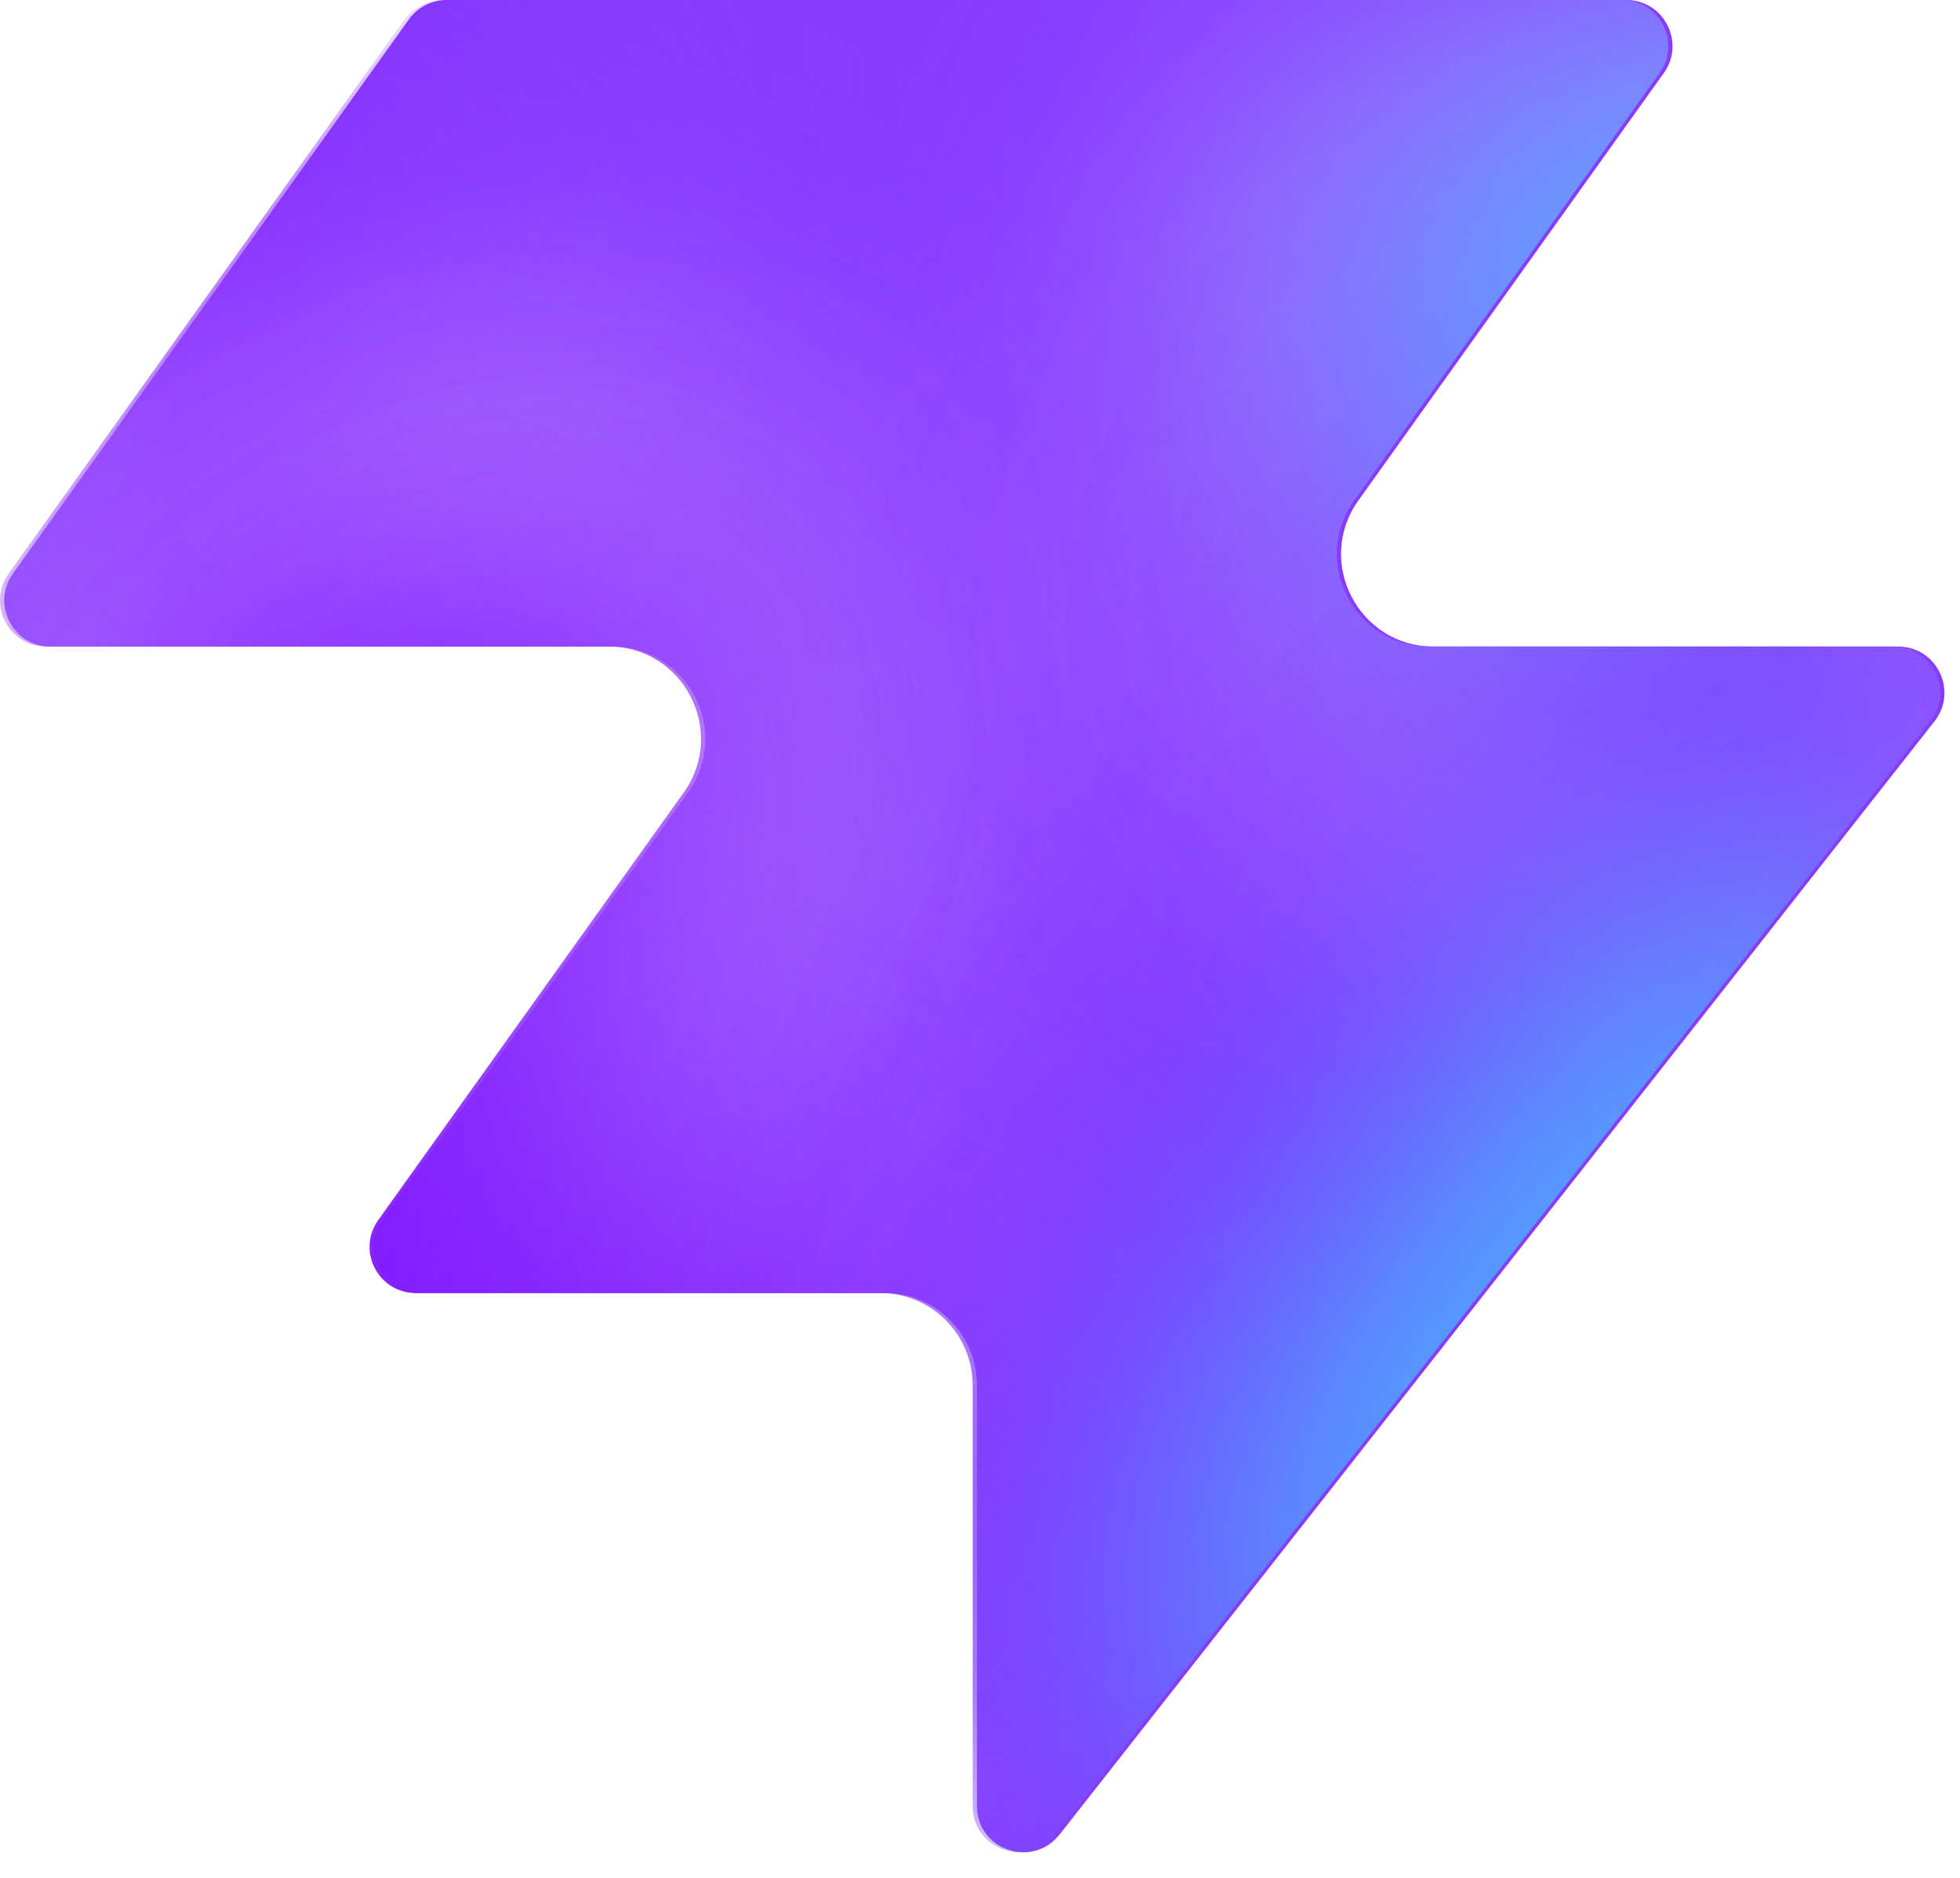
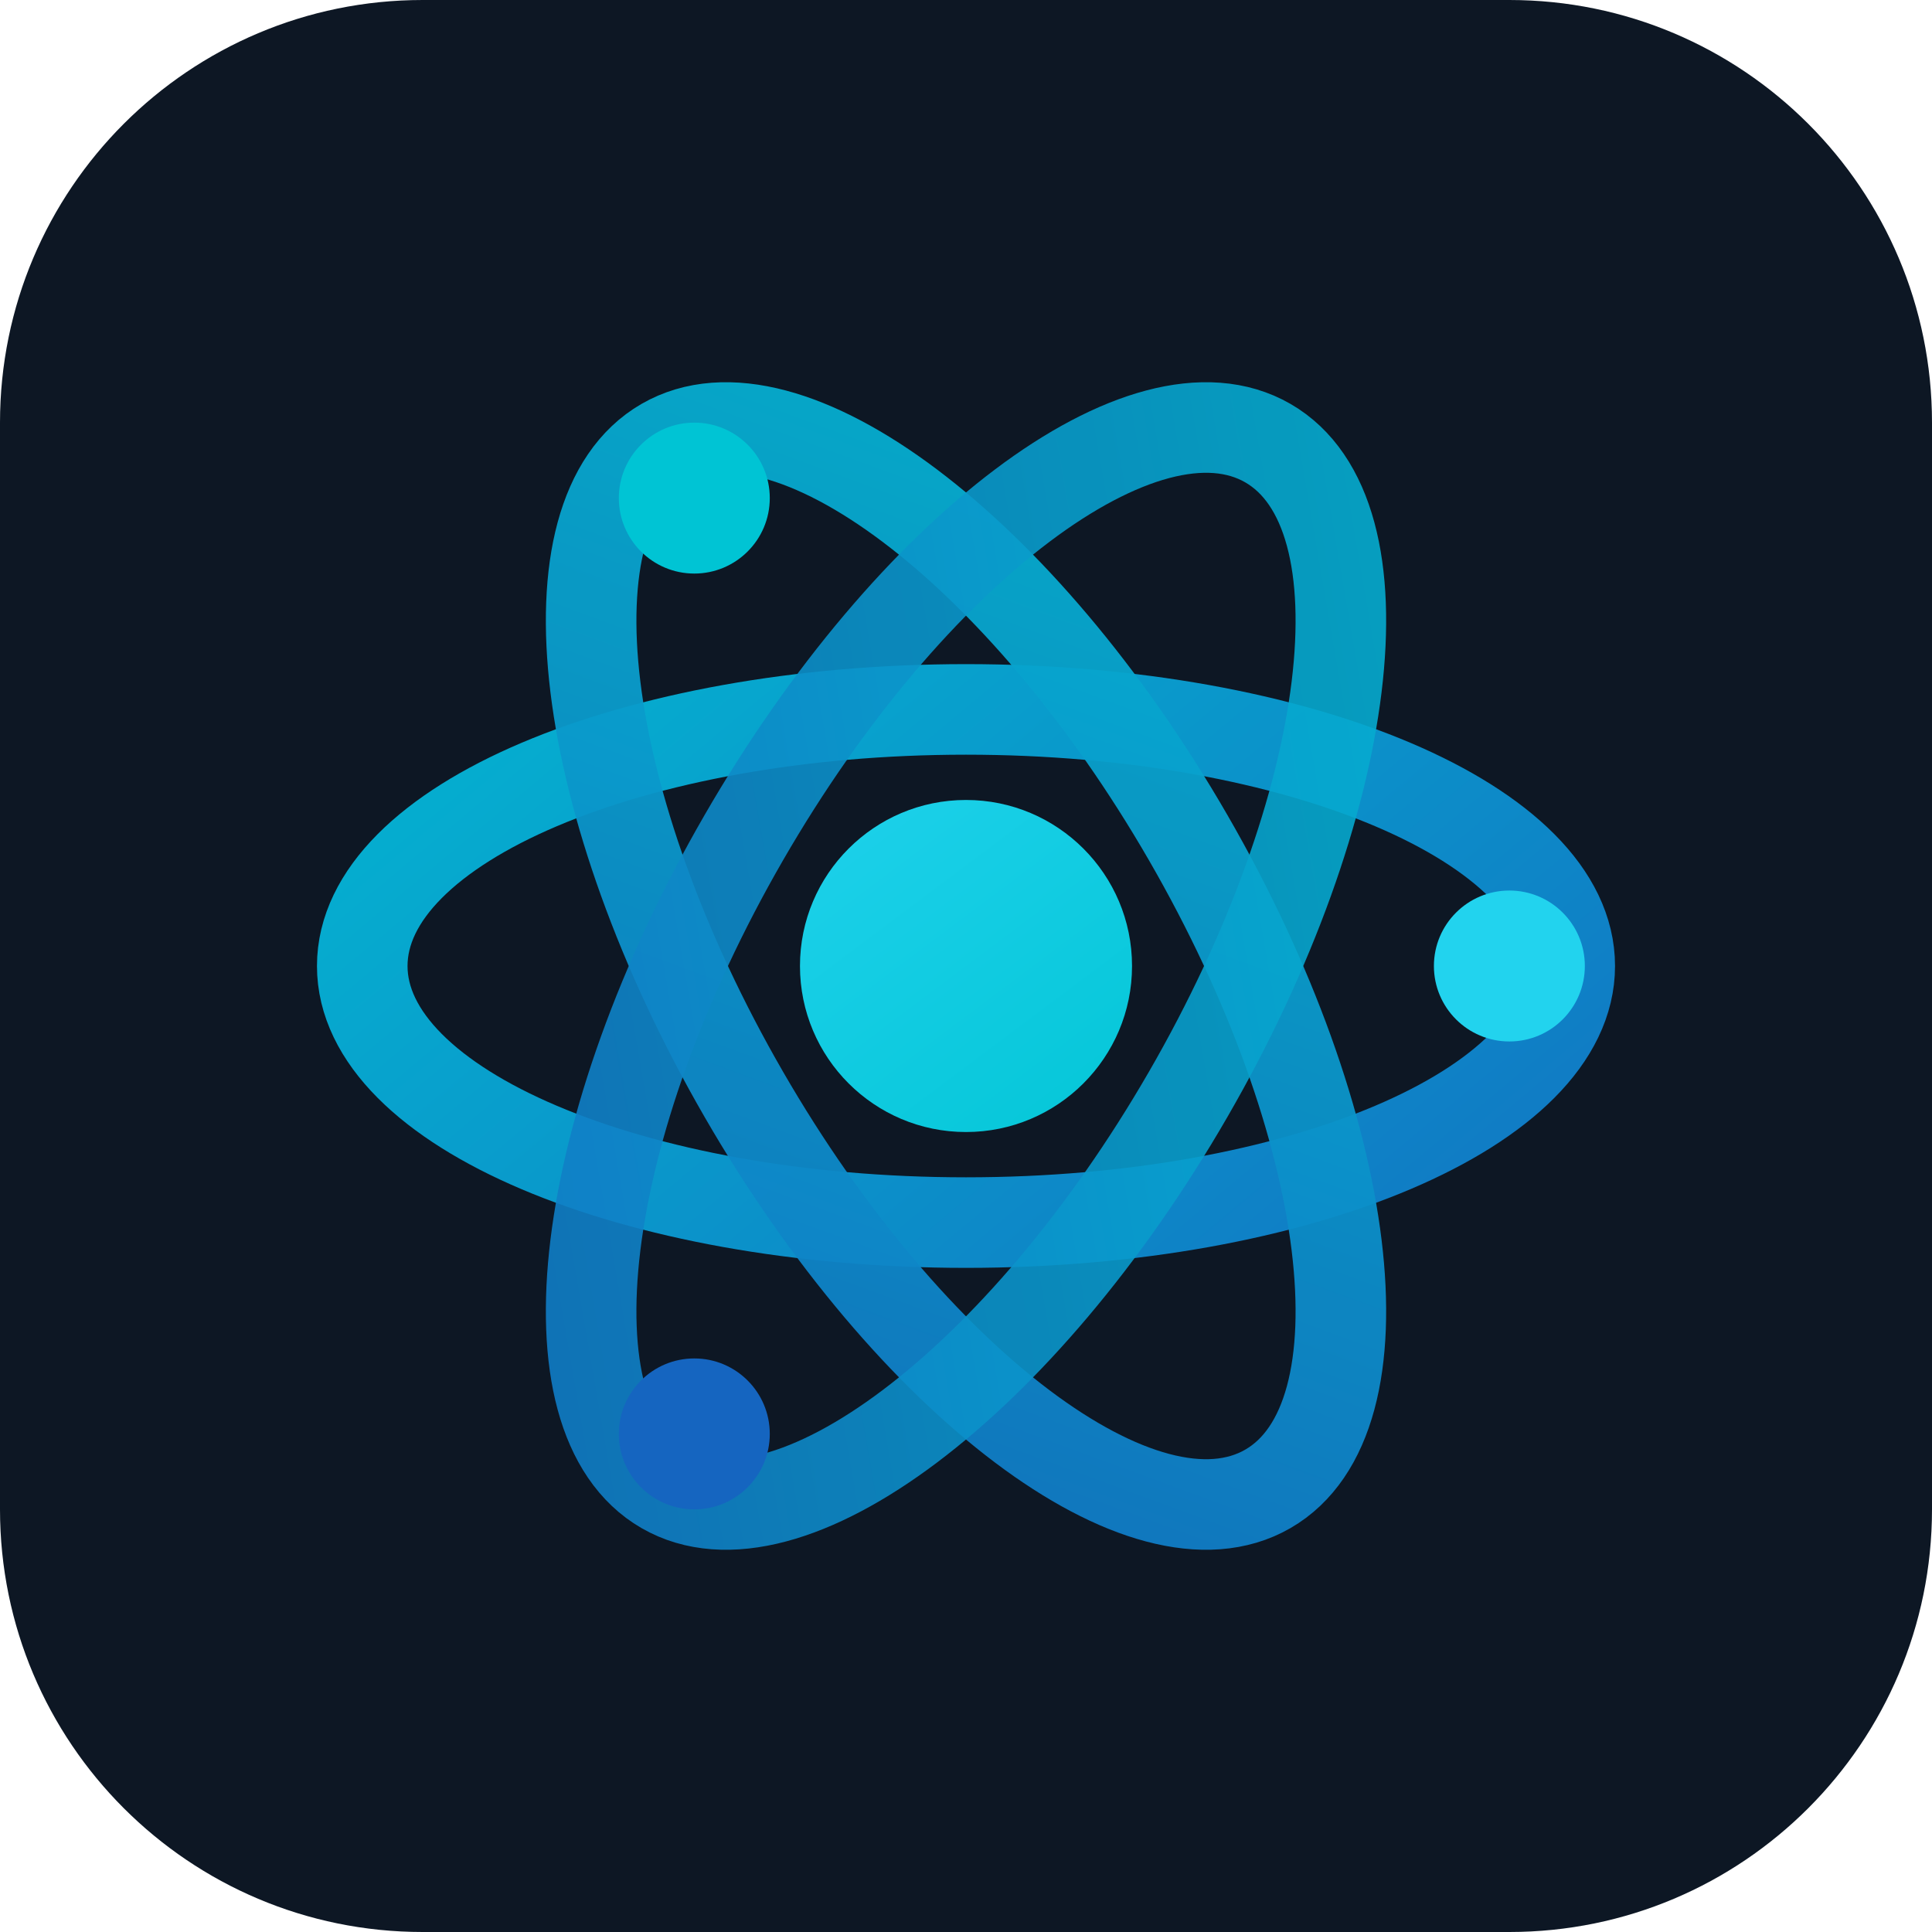
- <svg xmlns="http://www.w3.org/2000/svg" width="48" height="46" fill="none" viewBox="0 0 48 46">
-   <path fill="#863bff" d="M25.946 44.938c-.664.845-2.021.375-2.021-.698V33.937a2.26 2.26 0 0 0-2.262-2.262H10.287c-.92 0-1.456-1.04-.92-1.788l7.48-10.471c1.07-1.497 0-3.578-1.842-3.578H1.237c-.92 0-1.456-1.04-.92-1.788L10.013.474c.214-.297.556-.474.92-.474h28.894c.92 0 1.456 1.04.92 1.788l-7.48 10.471c-1.07 1.498 0 3.579 1.842 3.579h11.377c.943 0 1.473 1.088.89 1.83L25.947 44.94z" style="fill:#863bff;fill:color(display-p3 .525 .23 1);fill-opacity:1" />
-   <mask id="a" width="48" height="46" x="0" y="0" maskUnits="userSpaceOnUse" style="mask-type:alpha">
-     <path fill="#000" d="M25.842 44.938c-.664.844-2.021.375-2.021-.698V33.937a2.26 2.26 0 0 0-2.262-2.262H10.183c-.92 0-1.456-1.04-.92-1.788l7.48-10.471c1.07-1.498 0-3.579-1.842-3.579H1.133c-.92 0-1.456-1.04-.92-1.787L9.91.473c.214-.297.556-.474.92-.474h28.894c.92 0 1.456 1.04.92 1.788l-7.48 10.471c-1.07 1.498 0 3.578 1.842 3.578h11.377c.943 0 1.473 1.088.89 1.832L25.843 44.94z" style="fill:#000;fill-opacity:1" />
-   </mask>
-   <g mask="url(#a)">
-     <g filter="url(#b)">
-       <ellipse cx="5.508" cy="14.704" fill="#ede6ff" rx="5.508" ry="14.704" style="fill:#ede6ff;fill:color(display-p3 .927 .903 1);fill-opacity:1" transform="matrix(.00324 1 1 -.00324 -4.47 31.516)" />
-     </g>
-     <g filter="url(#c)">
-       <ellipse cx="10.399" cy="29.851" fill="#ede6ff" rx="10.399" ry="29.851" style="fill:#ede6ff;fill:color(display-p3 .927 .903 1);fill-opacity:1" transform="matrix(.00324 1 1 -.00324 -39.328 7.883)" />
-     </g>
-     <g filter="url(#d)">
-       <ellipse cx="5.508" cy="30.487" fill="#7e14ff" rx="5.508" ry="30.487" style="fill:#7e14ff;fill:color(display-p3 .492 .077 1);fill-opacity:1" transform="rotate(89.814 -25.913 -14.639)scale(1 -1)" />
-     </g>
-     <g filter="url(#e)">
-       <ellipse cx="5.508" cy="30.599" fill="#7e14ff" rx="5.508" ry="30.599" style="fill:#7e14ff;fill:color(display-p3 .492 .077 1);fill-opacity:1" transform="rotate(89.814 -32.644 -3.334)scale(1 -1)" />
-     </g>
-     <g filter="url(#f)">
-       <ellipse cx="5.508" cy="30.599" fill="#7e14ff" rx="5.508" ry="30.599" style="fill:#7e14ff;fill:color(display-p3 .492 .077 1);fill-opacity:1" transform="matrix(.00324 1 1 -.00324 -34.34 30.47)" />
-     </g>
-     <g filter="url(#g)">
-       <ellipse cx="14.072" cy="22.078" fill="#ede6ff" rx="14.072" ry="22.078" style="fill:#ede6ff;fill:color(display-p3 .927 .903 1);fill-opacity:1" transform="rotate(93.35 24.506 48.493)scale(-1 1)" />
-     </g>
-     <g filter="url(#h)">
-       <ellipse cx="3.47" cy="21.501" fill="#7e14ff" rx="3.47" ry="21.501" style="fill:#7e14ff;fill:color(display-p3 .492 .077 1);fill-opacity:1" transform="rotate(89.009 28.708 47.59)scale(-1 1)" />
-     </g>
-     <g filter="url(#i)">
-       <ellipse cx="3.47" cy="21.501" fill="#7e14ff" rx="3.47" ry="21.501" style="fill:#7e14ff;fill:color(display-p3 .492 .077 1);fill-opacity:1" transform="rotate(89.009 28.708 47.59)scale(-1 1)" />
-     </g>
-     <g filter="url(#j)">
-       <ellipse cx=".387" cy="8.972" fill="#7e14ff" rx="4.407" ry="29.108" style="fill:#7e14ff;fill:color(display-p3 .492 .077 1);fill-opacity:1" transform="rotate(39.51 .387 8.972)" />
-     </g>
-     <g filter="url(#k)">
-       <ellipse cx="47.523" cy="-6.092" fill="#7e14ff" rx="4.407" ry="29.108" style="fill:#7e14ff;fill:color(display-p3 .492 .077 1);fill-opacity:1" transform="rotate(37.892 47.523 -6.092)" />
-     </g>
-     <g filter="url(#l)">
-       <ellipse cx="41.412" cy="6.333" fill="#47bfff" rx="5.971" ry="9.665" style="fill:#47bfff;fill:color(display-p3 .28 .748 1);fill-opacity:1" transform="rotate(37.892 41.412 6.333)" />
-     </g>
-     <g filter="url(#m)">
-       <ellipse cx="-1.879" cy="38.332" fill="#7e14ff" rx="4.407" ry="29.108" style="fill:#7e14ff;fill:color(display-p3 .492 .077 1);fill-opacity:1" transform="rotate(37.892 -1.88 38.332)" />
-     </g>
-     <g filter="url(#n)">
-       <ellipse cx="-1.879" cy="38.332" fill="#7e14ff" rx="4.407" ry="29.108" style="fill:#7e14ff;fill:color(display-p3 .492 .077 1);fill-opacity:1" transform="rotate(37.892 -1.88 38.332)" />
-     </g>
-     <g filter="url(#o)">
-       <ellipse cx="35.651" cy="29.907" fill="#7e14ff" rx="4.407" ry="29.108" style="fill:#7e14ff;fill:color(display-p3 .492 .077 1);fill-opacity:1" transform="rotate(37.892 35.651 29.907)" />
-     </g>
-     <g filter="url(#p)">
-       <ellipse cx="38.418" cy="32.4" fill="#47bfff" rx="5.971" ry="15.297" style="fill:#47bfff;fill:color(display-p3 .28 .748 1);fill-opacity:1" transform="rotate(37.892 38.418 32.4)" />
-     </g>
-   </g>
+ <svg xmlns="http://www.w3.org/2000/svg" width="64" height="64" viewBox="0 0 64 64" fill="none">
  <defs>
-     <filter id="b" width="60.045" height="41.654" x="-19.77" y="16.149" color-interpolation-filters="sRGB" filterUnits="userSpaceOnUse">
-       <feFlood flood-opacity="0" result="BackgroundImageFix" />
-       <feBlend in="SourceGraphic" in2="BackgroundImageFix" result="shape" />
-       <feGaussianBlur result="effect1_foregroundBlur_2002_17158" stdDeviation="7.659" />
-     </filter>
-     <filter id="c" width="90.34" height="51.437" x="-54.613" y="-7.533" color-interpolation-filters="sRGB" filterUnits="userSpaceOnUse">
-       <feFlood flood-opacity="0" result="BackgroundImageFix" />
-       <feBlend in="SourceGraphic" in2="BackgroundImageFix" result="shape" />
-       <feGaussianBlur result="effect1_foregroundBlur_2002_17158" stdDeviation="7.659" />
-     </filter>
-     <filter id="d" width="79.355" height="29.4" x="-49.64" y="2.03" color-interpolation-filters="sRGB" filterUnits="userSpaceOnUse">
-       <feFlood flood-opacity="0" result="BackgroundImageFix" />
-       <feBlend in="SourceGraphic" in2="BackgroundImageFix" result="shape" />
-       <feGaussianBlur result="effect1_foregroundBlur_2002_17158" stdDeviation="4.596" />
-     </filter>
-     <filter id="e" width="79.579" height="29.4" x="-45.045" y="20.029" color-interpolation-filters="sRGB" filterUnits="userSpaceOnUse">
-       <feFlood flood-opacity="0" result="BackgroundImageFix" />
-       <feBlend in="SourceGraphic" in2="BackgroundImageFix" result="shape" />
-       <feGaussianBlur result="effect1_foregroundBlur_2002_17158" stdDeviation="4.596" />
-     </filter>
-     <filter id="f" width="79.579" height="29.4" x="-43.513" y="21.178" color-interpolation-filters="sRGB" filterUnits="userSpaceOnUse">
-       <feFlood flood-opacity="0" result="BackgroundImageFix" />
-       <feBlend in="SourceGraphic" in2="BackgroundImageFix" result="shape" />
-       <feGaussianBlur result="effect1_foregroundBlur_2002_17158" stdDeviation="4.596" />
-     </filter>
-     <filter id="g" width="74.749" height="58.852" x="15.756" y="-17.901" color-interpolation-filters="sRGB" filterUnits="userSpaceOnUse">
-       <feFlood flood-opacity="0" result="BackgroundImageFix" />
-       <feBlend in="SourceGraphic" in2="BackgroundImageFix" result="shape" />
-       <feGaussianBlur result="effect1_foregroundBlur_2002_17158" stdDeviation="7.659" />
-     </filter>
-     <filter id="h" width="61.377" height="25.362" x="23.548" y="2.284" color-interpolation-filters="sRGB" filterUnits="userSpaceOnUse">
-       <feFlood flood-opacity="0" result="BackgroundImageFix" />
-       <feBlend in="SourceGraphic" in2="BackgroundImageFix" result="shape" />
-       <feGaussianBlur result="effect1_foregroundBlur_2002_17158" stdDeviation="4.596" />
-     </filter>
-     <filter id="i" width="61.377" height="25.362" x="23.548" y="2.284" color-interpolation-filters="sRGB" filterUnits="userSpaceOnUse">
-       <feFlood flood-opacity="0" result="BackgroundImageFix" />
-       <feBlend in="SourceGraphic" in2="BackgroundImageFix" result="shape" />
-       <feGaussianBlur result="effect1_foregroundBlur_2002_17158" stdDeviation="4.596" />
-     </filter>
-     <filter id="j" width="56.045" height="63.649" x="-27.636" y="-22.853" color-interpolation-filters="sRGB" filterUnits="userSpaceOnUse">
-       <feFlood flood-opacity="0" result="BackgroundImageFix" />
-       <feBlend in="SourceGraphic" in2="BackgroundImageFix" result="shape" />
-       <feGaussianBlur result="effect1_foregroundBlur_2002_17158" stdDeviation="4.596" />
-     </filter>
-     <filter id="k" width="54.814" height="64.646" x="20.116" y="-38.415" color-interpolation-filters="sRGB" filterUnits="userSpaceOnUse">
-       <feFlood flood-opacity="0" result="BackgroundImageFix" />
-       <feBlend in="SourceGraphic" in2="BackgroundImageFix" result="shape" />
-       <feGaussianBlur result="effect1_foregroundBlur_2002_17158" stdDeviation="4.596" />
-     </filter>
-     <filter id="l" width="33.541" height="35.313" x="24.641" y="-11.323" color-interpolation-filters="sRGB" filterUnits="userSpaceOnUse">
-       <feFlood flood-opacity="0" result="BackgroundImageFix" />
-       <feBlend in="SourceGraphic" in2="BackgroundImageFix" result="shape" />
-       <feGaussianBlur result="effect1_foregroundBlur_2002_17158" stdDeviation="4.596" />
-     </filter>
-     <filter id="m" width="54.814" height="64.646" x="-29.286" y="6.009" color-interpolation-filters="sRGB" filterUnits="userSpaceOnUse">
-       <feFlood flood-opacity="0" result="BackgroundImageFix" />
-       <feBlend in="SourceGraphic" in2="BackgroundImageFix" result="shape" />
-       <feGaussianBlur result="effect1_foregroundBlur_2002_17158" stdDeviation="4.596" />
-     </filter>
-     <filter id="n" width="54.814" height="64.646" x="-29.286" y="6.009" color-interpolation-filters="sRGB" filterUnits="userSpaceOnUse">
-       <feFlood flood-opacity="0" result="BackgroundImageFix" />
-       <feBlend in="SourceGraphic" in2="BackgroundImageFix" result="shape" />
-       <feGaussianBlur result="effect1_foregroundBlur_2002_17158" stdDeviation="4.596" />
-     </filter>
-     <filter id="o" width="54.814" height="64.646" x="8.244" y="-2.416" color-interpolation-filters="sRGB" filterUnits="userSpaceOnUse">
-       <feFlood flood-opacity="0" result="BackgroundImageFix" />
-       <feBlend in="SourceGraphic" in2="BackgroundImageFix" result="shape" />
-       <feGaussianBlur result="effect1_foregroundBlur_2002_17158" stdDeviation="4.596" />
-     </filter>
-     <filter id="p" width="39.409" height="43.623" x="18.713" y="10.588" color-interpolation-filters="sRGB" filterUnits="userSpaceOnUse">
-       <feFlood flood-opacity="0" result="BackgroundImageFix" />
-       <feBlend in="SourceGraphic" in2="BackgroundImageFix" result="shape" />
-       <feGaussianBlur result="effect1_foregroundBlur_2002_17158" stdDeviation="4.596" />
-     </filter>
+     <linearGradient id="orbit" x1="12" y1="8" x2="52" y2="56" gradientUnits="userSpaceOnUse">
+       <stop stop-color="#00C4D4" />
+       <stop offset="1" stop-color="#1565C0" />
+     </linearGradient>
+     <linearGradient id="core" x1="26" y1="24" x2="38" y2="40" gradientUnits="userSpaceOnUse">
+       <stop stop-color="#22D3EE" />
+       <stop offset="1" stop-color="#00C4D4" />
+     </linearGradient>
  </defs>
+   <rect width="64" height="64" rx="14" fill="#0D1724" />
+   <circle cx="32" cy="32" r="5.5" fill="url(#core)" />
+   <ellipse cx="32" cy="32" rx="20" ry="8.5" stroke="url(#orbit)" stroke-width="3" />
+   <ellipse cx="32" cy="32" rx="20" ry="8.5" transform="rotate(60 32 32)" stroke="url(#orbit)" stroke-width="3" opacity="0.95" />
+   <ellipse cx="32" cy="32" rx="20" ry="8.5" transform="rotate(120 32 32)" stroke="url(#orbit)" stroke-width="3" opacity="0.9" />
+   <circle cx="50" cy="32" r="2.5" fill="#22D3EE" />
+   <circle cx="23" cy="16.5" r="2.5" fill="#00C4D4" />
+   <circle cx="23" cy="47.5" r="2.5" fill="#1565C0" />
</svg>
